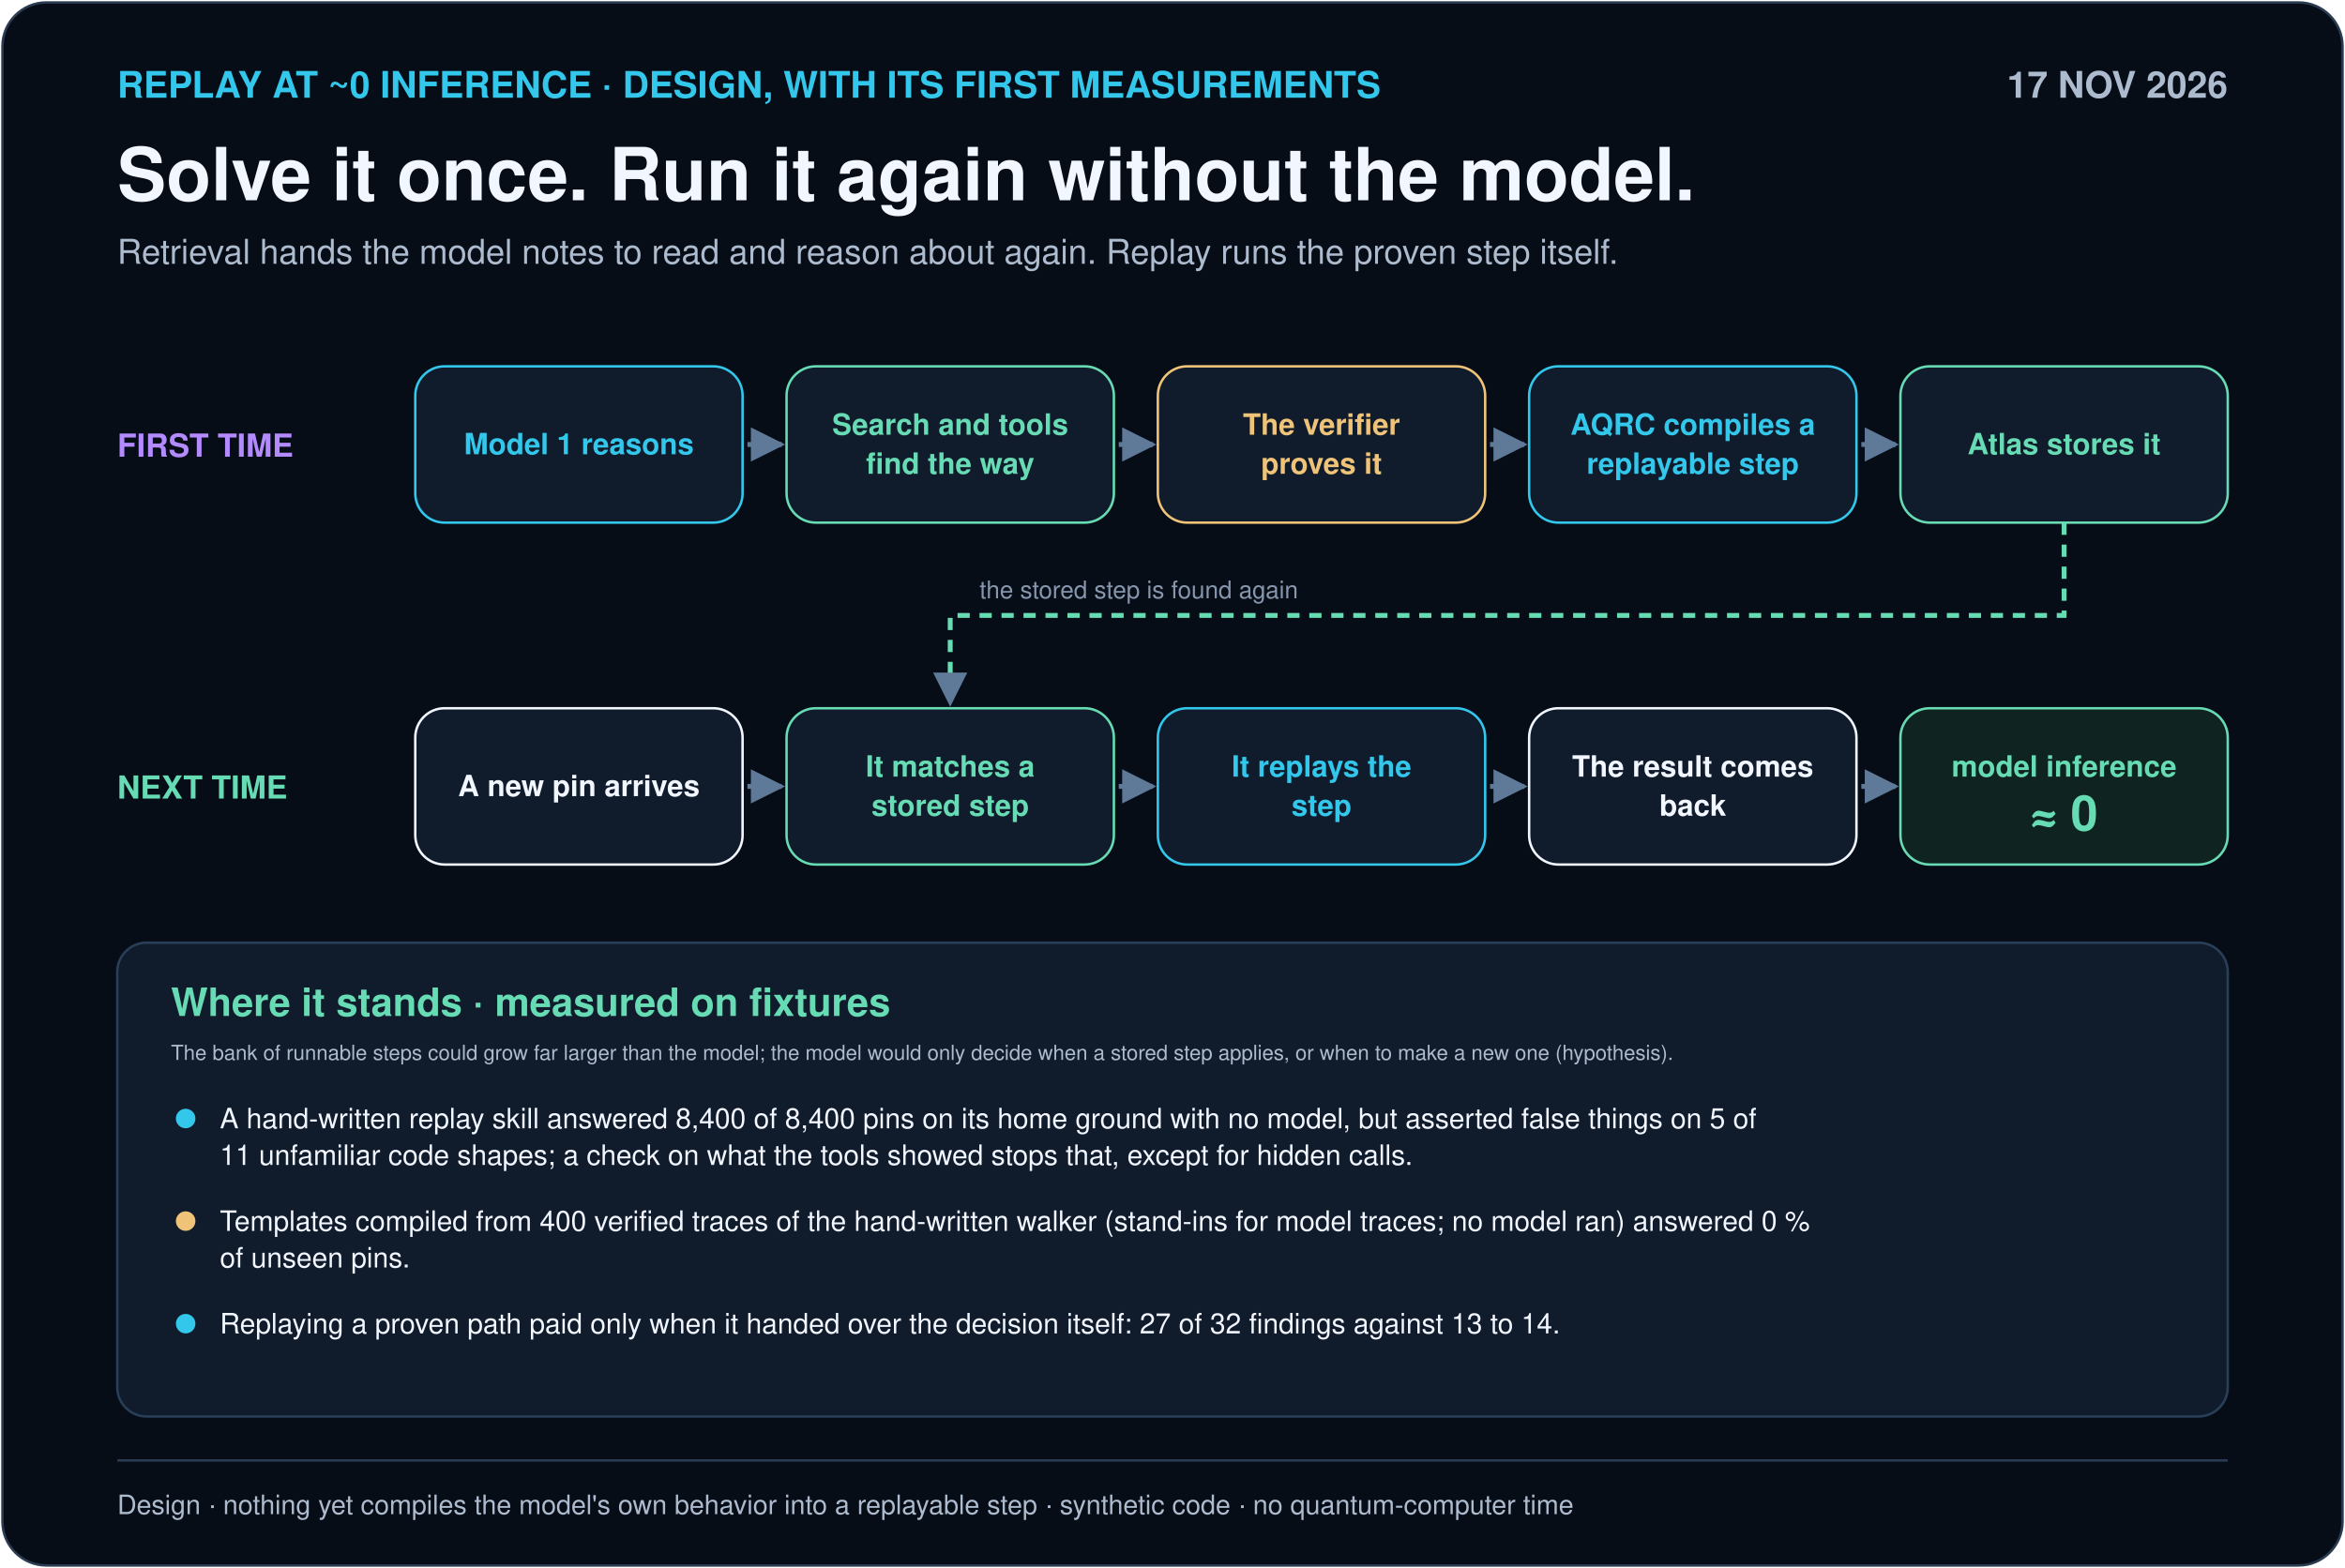
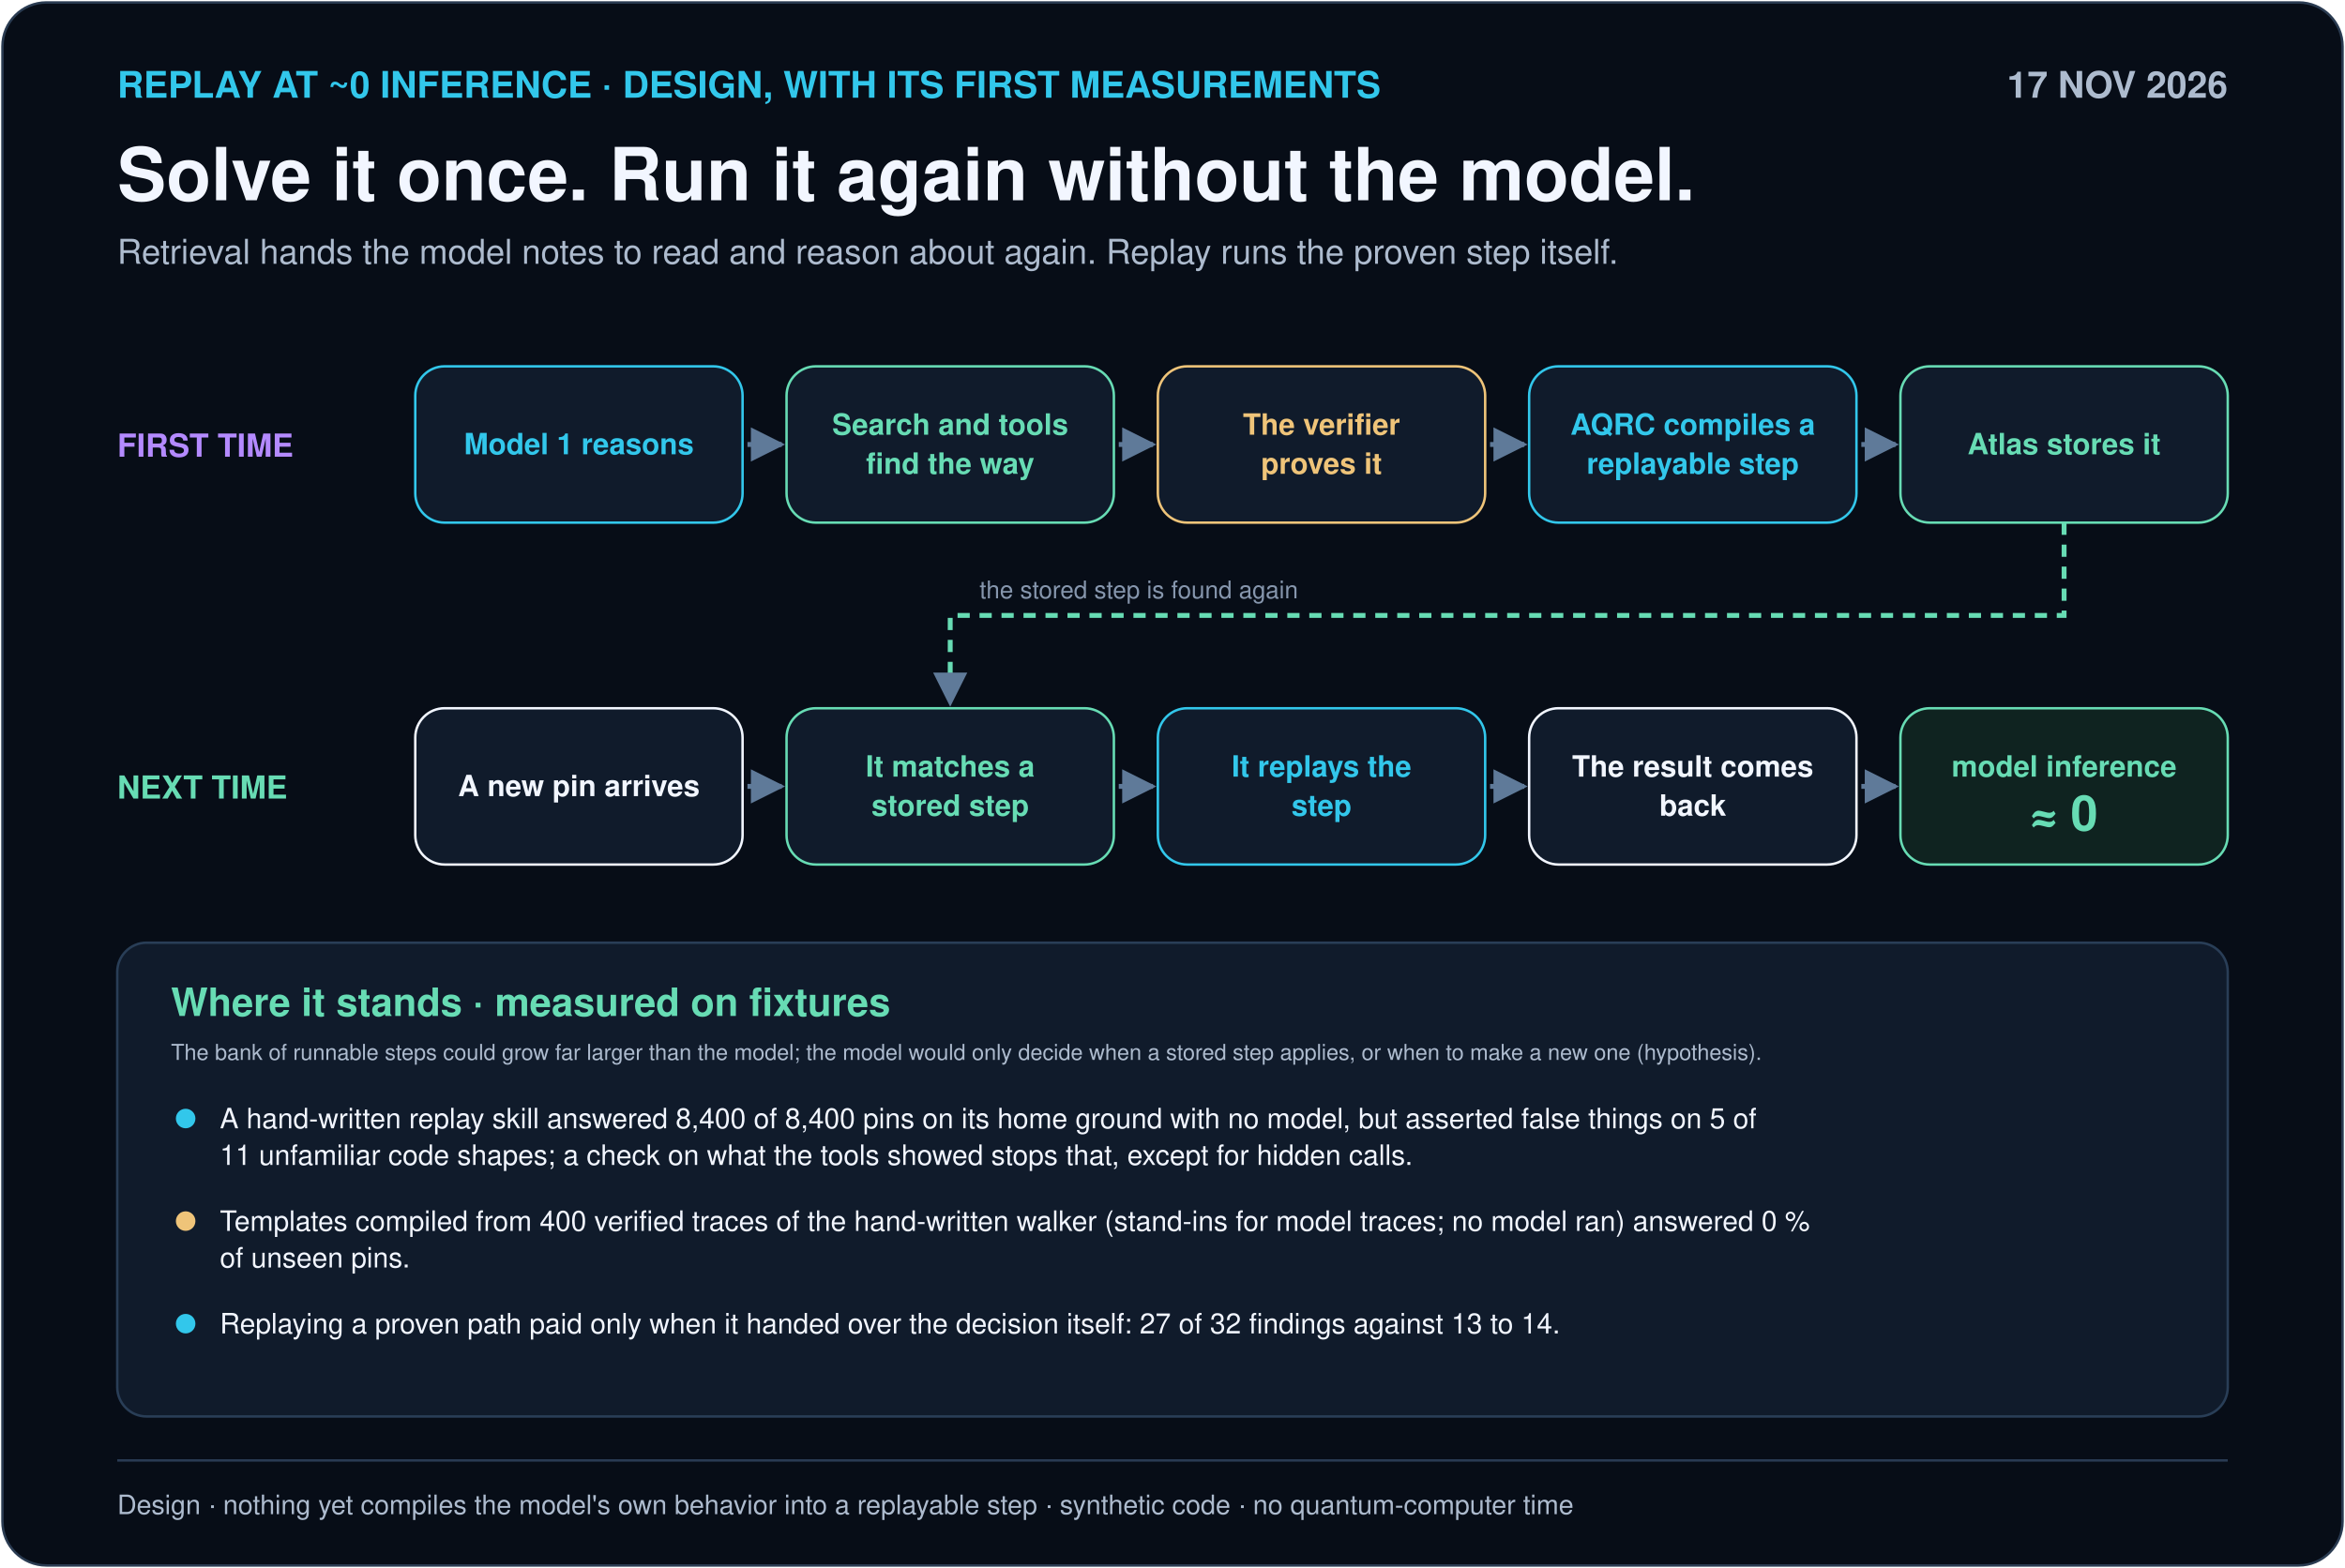
<svg xmlns="http://www.w3.org/2000/svg" width="960" height="642" viewBox="0 0 960 642" role="img" aria-labelledby="title description">
  <defs>
    <marker id="arr" viewBox="0 0 10 10" refX="9" refY="5" markerWidth="7" markerHeight="7" orient="auto-start-reverse">
      <path d="M0 0L10 5L0 10z" fill="#5f7a99" />
    </marker>
  </defs>
  <rect x="1" y="1" width="958" height="640" rx="18" fill="#070d17" stroke="#2a3b51" />
  <text x="48" y="40" font-family="Helvetica,Arial,sans-serif" font-size="15" font-weight="700" fill="#32c7eb">REPLAY AT ~0 INFERENCE · DESIGN, WITH ITS FIRST MEASUREMENTS</text>
  <text x="912" y="40" font-family="Helvetica,Arial,sans-serif" font-size="15" font-weight="700" fill="#adbbce" text-anchor="end">17 NOV 2026</text>
  <text x="48" y="82" font-family="Helvetica,Arial,sans-serif" font-size="30" font-weight="700" fill="#f2f6ff">Solve it once. Run it again without the model.</text>
  <text x="48" y="108" font-family="Helvetica,Arial,sans-serif" font-size="14" font-weight="400" fill="#adbbce">Retrieval hands the model notes to read and reason about again. Replay runs the proven step itself.</text>
  <text x="48" y="187.0" font-family="Helvetica,Arial,sans-serif" font-size="13" font-weight="700" fill="#b48aff">FIRST TIME</text>
  <rect x="170" y="150" width="134" height="64" rx="12" fill="#101b2b" stroke="#32c7eb" />
  <text x="237.0" y="186.0" font-family="Helvetica,Arial,sans-serif" font-size="12" font-weight="700" fill="#32c7eb" text-anchor="middle">Model 1 reasons</text>
  <path d="M306 182.0L320 182.0" stroke="#5f7a99" stroke-width="2" fill="none" marker-end="url(#arr)" />
  <rect x="322" y="150" width="134" height="64" rx="12" fill="#101b2b" stroke="#67dcb4" />
  <text x="389.0" y="178.0" font-family="Helvetica,Arial,sans-serif" font-size="12" font-weight="700" fill="#67dcb4" text-anchor="middle">Search and tools</text>
  <text x="389.0" y="194.0" font-family="Helvetica,Arial,sans-serif" font-size="12" font-weight="700" fill="#67dcb4" text-anchor="middle">find the way</text>
  <path d="M458 182.0L472 182.0" stroke="#5f7a99" stroke-width="2" fill="none" marker-end="url(#arr)" />
  <rect x="474" y="150" width="134" height="64" rx="12" fill="#101b2b" stroke="#efc479" />
  <text x="541.0" y="178.0" font-family="Helvetica,Arial,sans-serif" font-size="12" font-weight="700" fill="#efc479" text-anchor="middle">The verifier</text>
  <text x="541.0" y="194.0" font-family="Helvetica,Arial,sans-serif" font-size="12" font-weight="700" fill="#efc479" text-anchor="middle">proves it</text>
  <path d="M610 182.0L624 182.0" stroke="#5f7a99" stroke-width="2" fill="none" marker-end="url(#arr)" />
  <rect x="626" y="150" width="134" height="64" rx="12" fill="#101b2b" stroke="#32c7eb" />
  <text x="693.0" y="178.0" font-family="Helvetica,Arial,sans-serif" font-size="12" font-weight="700" fill="#32c7eb" text-anchor="middle">AQRC compiles a</text>
  <text x="693.0" y="194.0" font-family="Helvetica,Arial,sans-serif" font-size="12" font-weight="700" fill="#32c7eb" text-anchor="middle">replayable step</text>
  <path d="M762 182.0L776 182.0" stroke="#5f7a99" stroke-width="2" fill="none" marker-end="url(#arr)" />
  <rect x="778" y="150" width="134" height="64" rx="12" fill="#101b2b" stroke="#67dcb4" />
  <text x="845.0" y="186.0" font-family="Helvetica,Arial,sans-serif" font-size="12" font-weight="700" fill="#67dcb4" text-anchor="middle">Atlas stores it</text>
  <text x="48" y="327.0" font-family="Helvetica,Arial,sans-serif" font-size="13" font-weight="700" fill="#67dcb4">NEXT TIME</text>
  <rect x="170" y="290" width="134" height="64" rx="12" fill="#101b2b" stroke="#f2f6ff" />
  <text x="237.0" y="326.0" font-family="Helvetica,Arial,sans-serif" font-size="12" font-weight="700" fill="#f2f6ff" text-anchor="middle">A new pin arrives</text>
  <path d="M306 322.0L320 322.0" stroke="#5f7a99" stroke-width="2" fill="none" marker-end="url(#arr)" />
  <rect x="322" y="290" width="134" height="64" rx="12" fill="#101b2b" stroke="#67dcb4" />
  <text x="389.0" y="318.0" font-family="Helvetica,Arial,sans-serif" font-size="12" font-weight="700" fill="#67dcb4" text-anchor="middle">It matches a</text>
  <text x="389.0" y="334.0" font-family="Helvetica,Arial,sans-serif" font-size="12" font-weight="700" fill="#67dcb4" text-anchor="middle">stored step</text>
  <path d="M458 322.0L472 322.0" stroke="#5f7a99" stroke-width="2" fill="none" marker-end="url(#arr)" />
  <rect x="474" y="290" width="134" height="64" rx="12" fill="#101b2b" stroke="#32c7eb" />
  <text x="541.0" y="318.0" font-family="Helvetica,Arial,sans-serif" font-size="12" font-weight="700" fill="#32c7eb" text-anchor="middle">It replays the</text>
  <text x="541.0" y="334.0" font-family="Helvetica,Arial,sans-serif" font-size="12" font-weight="700" fill="#32c7eb" text-anchor="middle">step</text>
  <path d="M610 322.0L624 322.0" stroke="#5f7a99" stroke-width="2" fill="none" marker-end="url(#arr)" />
  <rect x="626" y="290" width="134" height="64" rx="12" fill="#101b2b" stroke="#f2f6ff" />
  <text x="693.0" y="318.0" font-family="Helvetica,Arial,sans-serif" font-size="12" font-weight="700" fill="#f2f6ff" text-anchor="middle">The result comes</text>
  <text x="693.0" y="334.0" font-family="Helvetica,Arial,sans-serif" font-size="12" font-weight="700" fill="#f2f6ff" text-anchor="middle">back</text>
  <rect x="778" y="290" width="134" height="64" rx="12" fill="#0f2320" stroke="#67dcb4" />
  <text x="845.0" y="318" font-family="Helvetica,Arial,sans-serif" font-size="12" font-weight="700" fill="#67dcb4" text-anchor="middle">model inference</text>
  <text x="845.0" y="340" font-family="Helvetica,Arial,sans-serif" font-size="20" font-weight="700" fill="#67dcb4" text-anchor="middle">≈ 0</text>
  <path d="M762 322.0L776 322.0" stroke="#5f7a99" stroke-width="2" fill="none" marker-end="url(#arr)" />
  <path d="M845.0 214V252.0H389.0V288" stroke="#67dcb4" stroke-width="2" fill="none" stroke-dasharray="5 4" marker-end="url(#arr)" />
  <text x="401.0" y="245.0" font-family="Helvetica,Arial,sans-serif" font-size="10" font-weight="400" fill="#8696ad">the stored step is found again</text>
  <rect x="48" y="386" width="864" height="194" rx="12" fill="#101b2b" stroke="#293e57" />
  <text x="70" y="416" font-family="Helvetica,Arial,sans-serif" font-size="16" font-weight="700" fill="#67dcb4">Where it stands · measured on fixtures</text>
-   <text x="70" y="434" font-family="Helvetica,Arial,sans-serif" font-size="8.5" font-weight="400" fill="#adbbce">The bank of runnable steps could grow far larger than the model; the model would only decide when a stored step applies, or when to make a new one (hypothesis).</text>
+   <text x="70" y="434" font-family="Helvetica,Arial,sans-serif" font-size="9" font-weight="400" fill="#adbbce">The bank of runnable steps could grow far larger than the model; the model would only decide when a stored step applies, or when to make a new one (hypothesis).</text>
  <circle cx="76" cy="458" r="4" fill="#32c7eb" />
  <text x="90" y="462" font-family="Helvetica,Arial,sans-serif" font-size="11.5" font-weight="400" fill="#f2f6ff">A hand-written replay skill answered 8,400 of 8,400 pins on its home ground with no model, but asserted false things on 5 of</text>
  <text x="90" y="477" font-family="Helvetica,Arial,sans-serif" font-size="11.5" font-weight="400" fill="#f2f6ff">11 unfamiliar code shapes; a check on what the tools showed stops that, except for hidden calls.</text>
  <circle cx="76" cy="500" r="4" fill="#efc479" />
  <text x="90" y="504" font-family="Helvetica,Arial,sans-serif" font-size="11.5" font-weight="400" fill="#f2f6ff">Templates compiled from 400 verified traces of the hand-written walker (stand-ins for model traces; no model ran) answered 0 %</text>
  <text x="90" y="519" font-family="Helvetica,Arial,sans-serif" font-size="11.5" font-weight="400" fill="#f2f6ff">of unseen pins.</text>
  <circle cx="76" cy="542" r="4" fill="#32c7eb" />
  <text x="90" y="546" font-family="Helvetica,Arial,sans-serif" font-size="11.5" font-weight="400" fill="#f2f6ff">Replaying a proven path paid only when it handed over the decision itself: 27 of 32 findings against 13 to 14.</text>
  <path d="M48 598H912" stroke="#293b53" />
  <text x="48" y="620" font-family="Helvetica,Arial,sans-serif" font-size="11" font-weight="400" fill="#adbbce">Design · nothing yet compiles the model's own behavior into a replayable step · synthetic code · no quantum-computer time</text>
</svg>
